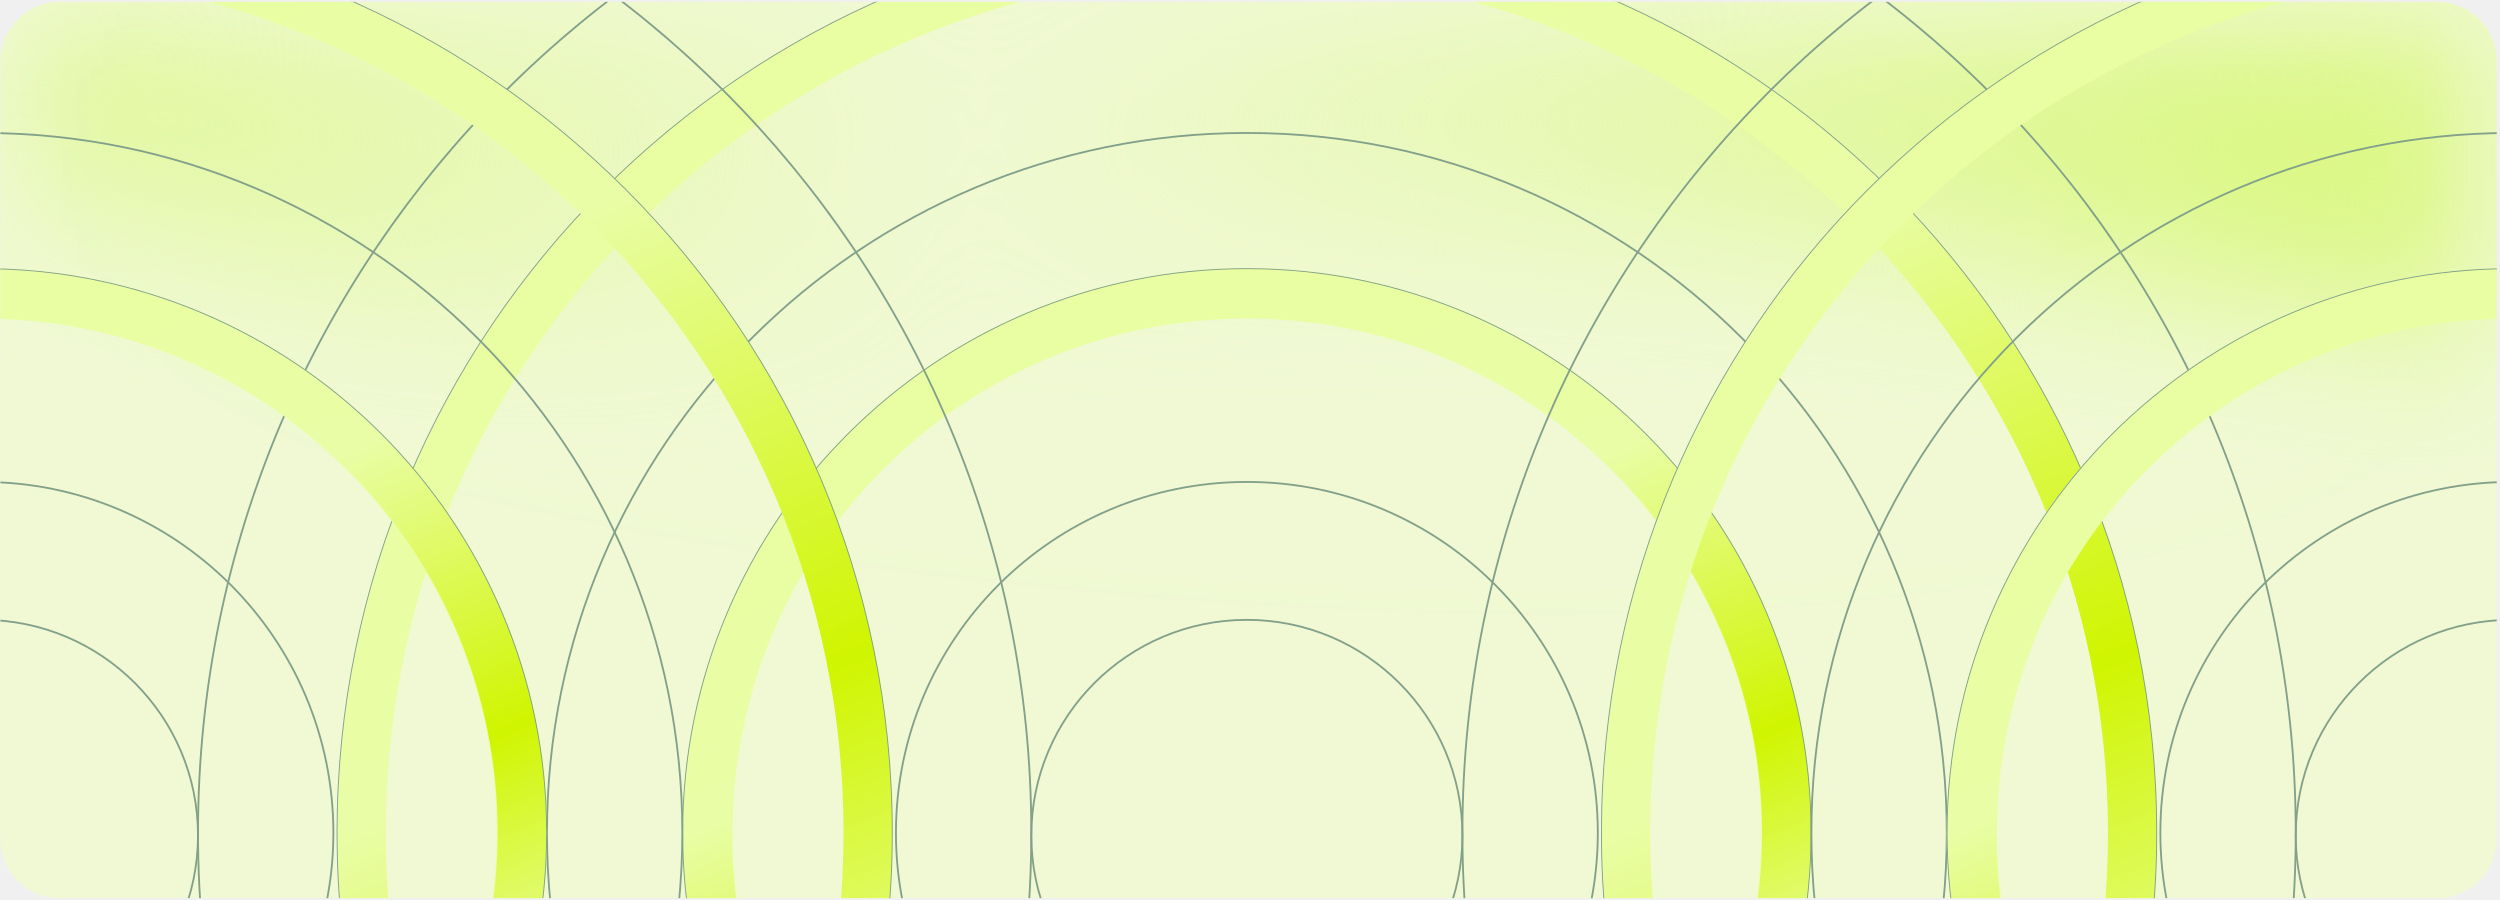
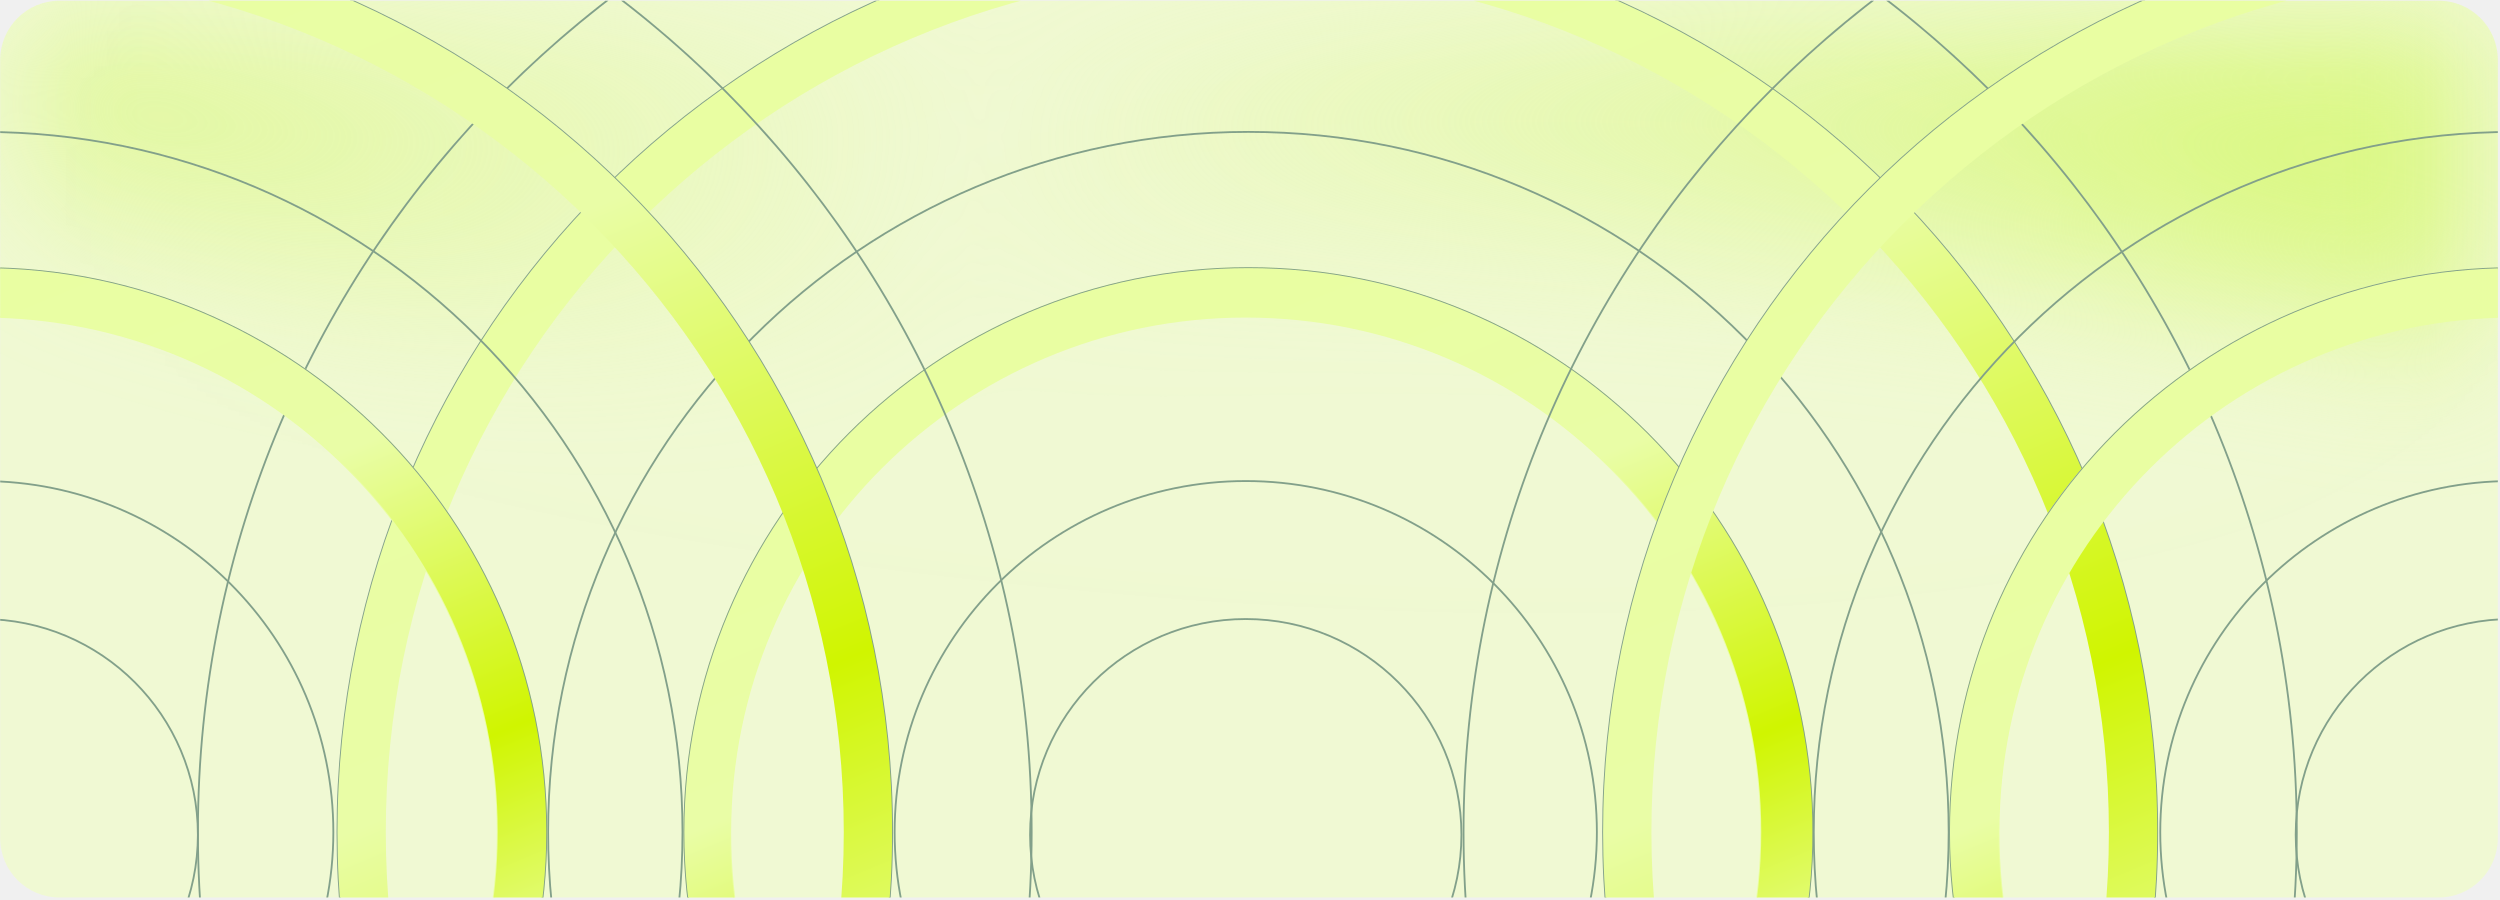
- <svg xmlns="http://www.w3.org/2000/svg" width="675" height="243" viewBox="0 0 675 243" fill="none">
+ <svg xmlns="http://www.w3.org/2000/svg" width="1065" height="383" viewBox="0 0 1065 383" fill="none">
  <g clip-path="url(#clip0_13332_2684)">
-     <rect x="0.106" y="0.501" width="674" height="242" rx="16" fill="#F0F9D3" />
+     <rect x="0.078" y="0.302" width="1064" height="382.03" rx="25.258" fill="#F0F9D3" />
    <g style="mix-blend-mode:multiply" filter="url(#filter0_f_13332_2684)">
-       <path d="M-374.293 -440.93C-322.842 -579.423 42.048 -571.76 440.714 -423.815C839.379 -275.869 1120.85 -43.666 1069.4 94.828C1017.95 233.321 587.879 1.961 254.394 77.714C-79.092 153.466 -425.744 -302.436 -374.293 -440.93Z" fill="url(#paint0_linear_13332_2684)" />
+       <path d="M-590.961 -696.572C-509.739 -915.203 66.289 -903.105 695.637 -669.553C1324.98 -436.001 1769.33 -69.437 1688.11 149.194C1606.88 367.825 927.958 2.592 401.506 122.178C-124.947 241.763 -672.183 -477.941 -590.961 -696.572Z" fill="url(#paint0_linear_13332_2684)" />
    </g>
    <g style="mix-blend-mode:hard-light" opacity="0.12" filter="url(#filter1_f_13332_2684)">
-       <path d="M783.739 -368.725C783.739 -593.932 542.808 -776.499 245.606 -776.499C-51.596 -776.499 -292.527 -593.932 -292.527 -368.725C-292.527 -143.519 -325.984 -33.04 245.606 39.046C817.195 111.133 783.739 -143.519 783.739 -368.725Z" fill="url(#paint1_radial_13332_2684)" />
+       <path d="M1236.7 -582.572C1236.7 -938.091 856.356 -1226.3 387.182 -1226.3C-81.992 -1226.3 -462.333 -938.091 -462.333 -582.572C-462.333 -227.054 -515.15 -52.648 387.182 61.15C1289.51 174.948 1236.7 -227.054 1236.7 -582.572Z" fill="url(#paint1_radial_13332_2684)" />
    </g>
-     <path d="M619.6 224.874C619.6 381.14 492.922 507.818 336.656 507.818V508.318C493.198 508.318 620.1 381.416 620.1 224.874H619.6ZM336.656 -58.07C492.922 -58.07 619.6 68.608 619.6 224.874H620.1C620.1 68.332 493.198 -58.57 336.656 -58.57V-58.07ZM53.712 224.874C53.712 68.608 180.39 -58.07 336.656 -58.07V-58.57C180.114 -58.57 53.212 68.332 53.212 224.874H53.712ZM336.656 507.818C180.39 507.818 53.712 381.14 53.712 224.874H53.212C53.212 381.416 180.114 508.318 336.656 508.318V507.818ZM581.939 224.874C581.939 360.34 472.122 470.156 336.656 470.156V470.656C472.398 470.656 582.439 360.616 582.439 224.874H581.939ZM336.656 -20.409C472.122 -20.409 581.939 89.408 581.939 224.874H582.439C582.439 89.132 472.398 -20.909 336.656 -20.909V-20.409ZM91.374 224.874C91.374 89.408 201.19 -20.409 336.656 -20.409V-20.909C200.914 -20.909 90.874 89.132 90.874 224.874H91.374ZM336.656 470.156C201.19 470.156 91.374 360.34 91.374 224.874H90.874C90.874 360.616 200.914 470.656 336.656 470.656V470.156Z" fill="#82A08A" />
-     <path fill-rule="evenodd" clip-rule="evenodd" d="M336.656 470.406C472.26 470.406 582.189 360.478 582.189 224.874C582.189 89.27 472.26 -20.659 336.656 -20.659C201.052 -20.659 91.124 89.27 91.124 224.874C91.124 360.478 201.052 470.406 336.656 470.406ZM336.656 457.366C465.058 457.366 569.148 353.276 569.148 224.874C569.148 96.472 465.058 -7.618 336.656 -7.618C208.254 -7.618 104.164 96.472 104.164 224.874C104.164 353.276 208.254 457.366 336.656 457.366Z" fill="url(#paint2_linear_13332_2684)" />
-     <circle cx="336.656" cy="224.874" r="152.214" stroke="#E9FEA2" stroke-width="0.5" />
-     <path d="M525.379 224.874C525.379 329.103 440.885 413.597 336.656 413.597V414.097C441.161 414.097 525.879 329.379 525.879 224.874H525.379ZM336.656 36.151C440.885 36.151 525.379 120.645 525.379 224.874H525.879C525.879 120.369 441.161 35.651 336.656 35.651V36.151ZM147.933 224.874C147.933 120.645 232.427 36.151 336.656 36.151V35.651C232.151 35.651 147.433 120.369 147.433 224.874H147.933ZM336.656 413.597C232.427 413.597 147.933 329.103 147.933 224.874H147.433C147.433 329.379 232.151 414.097 336.656 414.097V413.597ZM488.62 224.874C488.62 308.801 420.583 376.838 336.656 376.838V377.338C420.859 377.338 489.12 309.077 489.12 224.874H488.62ZM336.656 72.91C420.583 72.91 488.62 140.947 488.62 224.874H489.12C489.12 140.671 420.859 72.41 336.656 72.41V72.91ZM184.692 224.874C184.692 140.947 252.729 72.91 336.656 72.91V72.41C252.453 72.41 184.192 140.671 184.192 224.874H184.692ZM336.656 376.838C252.729 376.838 184.692 308.801 184.692 224.874H184.192C184.192 309.077 252.453 377.338 336.656 377.338V376.838Z" fill="#82A08A" />
-     <circle cx="336.656" cy="224.874" r="139.116" stroke="#E9FEA2" stroke-width="0.5" />
-     <path fill-rule="evenodd" clip-rule="evenodd" d="M336.656 377.088C420.721 377.088 488.87 308.939 488.87 224.874C488.87 140.809 420.721 72.66 336.656 72.66C252.591 72.66 184.442 140.809 184.442 224.874C184.442 308.939 252.591 377.088 336.656 377.088ZM336.656 363.99C413.487 363.99 475.772 301.705 475.772 224.874C475.772 148.042 413.487 85.758 336.656 85.758C259.824 85.758 197.54 148.042 197.54 224.874C197.54 301.705 259.824 363.99 336.656 363.99Z" fill="url(#paint3_linear_13332_2684)" />
-     <path d="M431.157 224.874C431.157 277.065 388.848 319.375 336.656 319.375V319.875C389.124 319.875 431.657 277.342 431.657 224.874H431.157ZM336.656 130.373C388.848 130.373 431.157 172.682 431.157 224.874H431.657C431.657 172.406 389.124 129.873 336.656 129.873V130.373ZM242.155 224.874C242.155 172.682 284.464 130.373 336.656 130.373V129.873C284.188 129.873 241.655 172.406 241.655 224.874H242.155ZM336.656 319.375C284.464 319.375 242.155 277.065 242.155 224.874H241.655C241.655 277.342 284.188 319.875 336.656 319.875V319.375ZM394.606 225.559C394.606 257.564 368.661 283.509 336.656 283.509V284.009C368.937 284.009 395.106 257.84 395.106 225.559H394.606ZM336.656 167.609C368.661 167.609 394.606 193.554 394.606 225.559H395.106C395.106 193.278 368.937 167.109 336.656 167.109V167.609ZM278.706 225.559C278.706 193.554 304.651 167.609 336.656 167.609V167.109C304.375 167.109 278.206 193.278 278.206 225.559H278.706ZM336.656 283.509C304.651 283.509 278.706 257.564 278.706 225.559H278.206C278.206 257.84 304.375 284.009 336.656 284.009V283.509Z" fill="#82A08A" />
-     <path d="M278.202 224.874C278.202 381.14 151.524 507.818 -4.742 507.818V508.318C151.8 508.318 278.702 381.416 278.702 224.874H278.202ZM-4.742 -58.07C151.524 -58.07 278.202 68.608 278.202 224.874H278.702C278.702 68.332 151.8 -58.57 -4.742 -58.57V-58.07ZM-287.686 224.874C-287.686 68.608 -161.008 -58.07 -4.742 -58.07V-58.57C-161.284 -58.57 -288.186 68.332 -288.186 224.874H-287.686ZM-4.742 507.818C-161.008 507.818 -287.686 381.14 -287.686 224.874H-288.186C-288.186 381.416 -161.284 508.318 -4.742 508.318V507.818ZM240.541 224.874C240.541 360.34 130.724 470.156 -4.742 470.156V470.656C131 470.656 241.041 360.616 241.041 224.874H240.541ZM-4.742 -20.409C130.724 -20.409 240.541 89.408 240.541 224.874H241.041C241.041 89.132 131 -20.909 -4.742 -20.909V-20.409ZM-250.025 224.874C-250.025 89.408 -140.208 -20.409 -4.742 -20.409V-20.909C-140.484 -20.909 -250.525 89.132 -250.525 224.874H-250.025ZM-4.742 470.156C-140.208 470.156 -250.025 360.34 -250.025 224.874H-250.525C-250.525 360.616 -140.484 470.656 -4.742 470.656V470.156Z" fill="#82A08A" />
-     <path fill-rule="evenodd" clip-rule="evenodd" d="M-4.742 470.406C130.862 470.406 240.79 360.478 240.79 224.874C240.79 89.27 130.862 -20.659 -4.742 -20.659C-140.346 -20.659 -250.275 89.27 -250.275 224.874C-250.275 360.478 -140.346 470.406 -4.742 470.406ZM-4.742 457.366C123.66 457.366 227.75 353.276 227.75 224.874C227.75 96.472 123.66 -7.618 -4.742 -7.618C-133.144 -7.618 -237.234 96.472 -237.234 224.874C-237.234 353.276 -133.144 457.366 -4.742 457.366Z" fill="url(#paint4_linear_13332_2684)" />
-     <circle cx="-4.742" cy="224.874" r="152.214" stroke="#E9FEA2" stroke-width="0.5" />
-     <path d="M183.98 224.874C183.98 329.103 99.487 413.597 -4.742 413.597V414.097C99.763 414.097 184.48 329.379 184.48 224.874H183.98ZM-4.742 36.151C99.487 36.151 183.98 120.645 183.98 224.874H184.48C184.48 120.369 99.763 35.651 -4.742 35.651V36.151ZM-193.465 224.874C-193.465 120.645 -108.971 36.151 -4.742 36.151V35.651C-109.247 35.651 -193.965 120.369 -193.965 224.874H-193.465ZM-4.742 413.597C-108.971 413.597 -193.465 329.103 -193.465 224.874H-193.965C-193.965 329.379 -109.247 414.097 -4.742 414.097V413.597ZM147.221 224.874C147.221 308.801 79.185 376.838 -4.742 376.838V377.338C79.461 377.338 147.721 309.077 147.721 224.874H147.221ZM-4.742 72.91C79.185 72.91 147.221 140.947 147.221 224.874H147.721C147.721 140.671 79.461 72.41 -4.742 72.41V72.91ZM-156.706 224.874C-156.706 140.947 -88.669 72.91 -4.742 72.91V72.41C-88.945 72.41 -157.206 140.671 -157.206 224.874H-156.706ZM-4.742 376.838C-88.669 376.838 -156.706 308.801 -156.706 224.874H-157.206C-157.206 309.077 -88.945 377.338 -4.742 377.338V376.838Z" fill="#82A08A" />
-     <circle cx="-4.742" cy="224.874" r="139.116" stroke="#E9FEA2" stroke-width="0.5" />
-     <path fill-rule="evenodd" clip-rule="evenodd" d="M-4.742 377.088C79.323 377.088 147.471 308.939 147.471 224.874C147.471 140.809 79.323 72.66 -4.742 72.66C-88.807 72.66 -156.956 140.809 -156.956 224.874C-156.956 308.939 -88.807 377.088 -4.742 377.088ZM-4.742 363.99C72.089 363.99 134.373 301.705 134.373 224.874C134.373 148.042 72.089 85.758 -4.742 85.758C-81.574 85.758 -143.858 148.042 -143.858 224.874C-143.858 301.705 -81.574 363.99 -4.742 363.99Z" fill="url(#paint5_linear_13332_2684)" />
-     <path d="M89.759 224.874C89.759 277.065 47.449 319.375 -4.742 319.375V319.875C47.725 319.875 90.259 277.342 90.259 224.874H89.759ZM-4.742 130.373C47.449 130.373 89.759 172.682 89.759 224.874H90.259C90.259 172.406 47.725 129.873 -4.742 129.873V130.373ZM-99.243 224.874C-99.243 172.682 -56.934 130.373 -4.742 130.373V129.873C-57.21 129.873 -99.743 172.406 -99.743 224.874H-99.243ZM-4.742 319.375C-56.934 319.375 -99.243 277.065 -99.243 224.874H-99.743C-99.743 277.342 -57.21 319.875 -4.742 319.875V319.375ZM53.208 225.559C53.208 257.564 27.263 283.509 -4.742 283.509V284.009C27.539 284.009 53.708 257.84 53.708 225.559H53.208ZM-4.742 167.609C27.263 167.609 53.208 193.554 53.208 225.559H53.708C53.708 193.278 27.539 167.109 -4.742 167.109V167.609ZM-62.692 225.559C-62.692 193.554 -36.747 167.609 -4.742 167.609V167.109C-37.023 167.109 -63.192 193.278 -63.192 225.559H-62.692ZM-4.742 283.509C-36.747 283.509 -62.692 257.564 -62.692 225.559H-63.192C-63.192 257.84 -37.023 284.009 -4.742 284.009V283.509Z" fill="#82A08A" />
-     <path d="M960.991 224.874C960.991 381.14 834.313 507.818 678.047 507.818V508.318C834.589 508.318 961.491 381.416 961.491 224.874H960.991ZM678.047 -58.07C834.313 -58.07 960.991 68.608 960.991 224.874H961.491C961.491 68.332 834.589 -58.57 678.047 -58.57V-58.07ZM395.103 224.874C395.103 68.608 521.781 -58.07 678.047 -58.07V-58.57C521.505 -58.57 394.603 68.332 394.603 224.874H395.103ZM678.047 507.818C521.781 507.818 395.103 381.14 395.103 224.874H394.603C394.603 381.416 521.505 508.318 678.047 508.318V507.818ZM923.33 224.874C923.33 360.34 813.513 470.156 678.047 470.156V470.656C813.789 470.656 923.83 360.616 923.83 224.874H923.33ZM678.047 -20.409C813.513 -20.409 923.33 89.408 923.33 224.874H923.83C923.83 89.132 813.789 -20.909 678.047 -20.909V-20.409ZM432.765 224.874C432.765 89.408 542.581 -20.409 678.047 -20.409V-20.909C542.305 -20.909 432.265 89.132 432.265 224.874H432.765ZM678.047 470.156C542.581 470.156 432.765 360.34 432.765 224.874H432.265C432.265 360.616 542.305 470.656 678.047 470.656V470.156Z" fill="#82A08A" />
-     <path fill-rule="evenodd" clip-rule="evenodd" d="M678.047 470.406C813.651 470.406 923.58 360.478 923.58 224.874C923.58 89.27 813.651 -20.659 678.047 -20.659C542.443 -20.659 432.515 89.27 432.515 224.874C432.515 360.478 542.443 470.406 678.047 470.406ZM678.047 457.366C806.449 457.366 910.539 353.276 910.539 224.874C910.539 96.472 806.449 -7.618 678.047 -7.618C549.645 -7.618 445.555 96.472 445.555 224.874C445.555 353.276 549.645 457.366 678.047 457.366Z" fill="url(#paint6_linear_13332_2684)" />
-     <circle cx="678.047" cy="224.874" r="152.214" stroke="#E9FEA2" stroke-width="0.5" />
-     <path d="M866.77 224.874C866.77 329.103 782.276 413.597 678.047 413.597V414.097C782.552 414.097 867.27 329.379 867.27 224.874H866.77ZM678.047 36.151C782.276 36.151 866.77 120.645 866.77 224.874H867.27C867.27 120.369 782.552 35.651 678.047 35.651V36.151ZM489.324 224.874C489.324 120.645 573.818 36.151 678.047 36.151V35.651C573.542 35.651 488.824 120.369 488.824 224.874H489.324ZM678.047 413.597C573.818 413.597 489.324 329.103 489.324 224.874H488.824C488.824 329.379 573.542 414.097 678.047 414.097V413.597ZM830.011 224.874C830.011 308.801 761.974 376.838 678.047 376.838V377.338C762.25 377.338 830.511 309.077 830.511 224.874H830.011ZM678.047 72.91C761.974 72.91 830.011 140.947 830.011 224.874H830.511C830.511 140.671 762.25 72.41 678.047 72.41V72.91ZM526.083 224.874C526.083 140.947 594.12 72.91 678.047 72.91V72.41C593.844 72.41 525.583 140.671 525.583 224.874H526.083ZM678.047 376.838C594.12 376.838 526.083 308.801 526.083 224.874H525.583C525.583 309.077 593.844 377.338 678.047 377.338V376.838Z" fill="#82A08A" />
-     <circle cx="678.047" cy="224.874" r="139.116" stroke="#E9FEA2" stroke-width="0.5" />
-     <path fill-rule="evenodd" clip-rule="evenodd" d="M678.047 377.088C762.112 377.088 830.261 308.939 830.261 224.874C830.261 140.809 762.112 72.66 678.047 72.66C593.982 72.66 525.833 140.809 525.833 224.874C525.833 308.939 593.982 377.088 678.047 377.088ZM678.047 363.99C754.878 363.99 817.163 301.705 817.163 224.874C817.163 148.042 754.878 85.758 678.047 85.758C601.216 85.758 538.931 148.042 538.931 224.874C538.931 301.705 601.216 363.99 678.047 363.99Z" fill="url(#paint7_linear_13332_2684)" />
-     <path d="M772.548 224.874C772.548 277.065 730.239 319.375 678.047 319.375V319.875C730.515 319.875 773.048 277.342 773.048 224.874H772.548ZM678.047 130.373C730.239 130.373 772.548 172.682 772.548 224.874H773.048C773.048 172.406 730.515 129.873 678.047 129.873V130.373ZM583.546 224.874C583.546 172.682 625.856 130.373 678.047 130.373V129.873C625.579 129.873 583.046 172.406 583.046 224.874H583.546ZM678.047 319.375C625.856 319.375 583.546 277.065 583.546 224.874H583.046C583.046 277.342 625.579 319.875 678.047 319.875V319.375ZM735.997 225.559C735.997 257.564 710.052 283.509 678.047 283.509V284.009C710.328 284.009 736.497 257.84 736.497 225.559H735.997ZM678.047 167.609C710.052 167.609 735.997 193.554 735.997 225.559H736.497C736.497 193.278 710.328 167.109 678.047 167.109V167.609ZM620.097 225.559C620.097 193.554 646.042 167.609 678.047 167.609V167.109C645.766 167.109 619.597 193.278 619.597 225.559H620.097ZM678.047 283.509C646.042 283.509 620.097 257.564 620.097 225.559H619.597C619.597 257.84 645.766 284.009 678.047 284.009V283.509Z" fill="#82A08A" />
+     <path d="M978.033 354.504C978.033 601.191 778.054 801.17 531.368 801.17V801.959C778.49 801.959 978.822 601.627 978.822 354.504H978.033ZM531.368 -92.161C778.054 -92.161 978.033 107.818 978.033 354.504H978.822C978.822 107.382 778.49 -92.951 531.368 -92.951V-92.161ZM84.702 354.504C84.702 107.818 284.681 -92.161 531.368 -92.161V-92.951C284.245 -92.951 83.913 107.382 83.913 354.504H84.702ZM531.368 801.17C284.681 801.17 84.702 601.191 84.702 354.504H83.913C83.913 601.627 284.245 801.959 531.368 801.959V801.17ZM918.58 354.504C918.58 568.355 745.219 741.716 531.368 741.716V742.505C745.655 742.505 919.369 568.791 919.369 354.504H918.58ZM531.368 -32.708C745.219 -32.708 918.58 140.653 918.58 354.504H919.369C919.369 140.217 745.655 -33.497 531.368 -33.497V-32.708ZM144.156 354.504C144.156 140.653 317.517 -32.708 531.368 -32.708V-33.497C317.081 -33.497 143.367 140.217 143.367 354.504H144.156ZM531.368 741.716C317.517 741.716 144.156 568.355 144.156 354.504H143.367C143.367 568.791 317.081 742.505 531.368 742.505V741.716Z" fill="#82A08A" />
+     <path fill-rule="evenodd" clip-rule="evenodd" d="M531.368 742.11C745.437 742.11 918.974 568.573 918.974 354.504C918.974 140.435 745.437 -33.102 531.368 -33.102C317.299 -33.102 143.762 140.435 143.762 354.504C143.762 568.573 317.299 742.11 531.368 742.11ZM531.368 721.524C734.067 721.524 898.388 557.203 898.388 354.504C898.388 151.804 734.067 -12.516 531.368 -12.516C328.668 -12.516 164.348 151.804 164.348 354.504C164.348 557.203 328.668 721.524 531.368 721.524Z" fill="url(#paint2_linear_13332_2684)" />
+     <circle cx="531.819" cy="354.504" r="240.29" stroke="#E9FEA2" stroke-width="0.789" />
+     <path d="M829.743 354.504C829.743 519.043 696.358 652.428 531.819 652.428V653.218C696.794 653.218 830.532 519.479 830.532 354.504H829.743ZM531.819 56.58C696.358 56.58 829.743 189.965 829.743 354.504H830.532C830.532 189.529 696.794 55.791 531.819 55.791V56.58ZM233.895 354.504C233.895 189.965 367.28 56.58 531.819 56.58V55.791C366.844 55.791 233.105 189.529 233.105 354.504H233.895ZM531.819 652.428C367.28 652.428 233.895 519.043 233.895 354.504H233.105C233.105 519.479 366.844 653.218 531.819 653.218V652.428ZM771.714 354.504C771.714 486.995 664.309 594.399 531.819 594.399V595.189C664.745 595.189 772.503 487.43 772.503 354.504H771.714ZM531.819 114.609C664.309 114.609 771.714 222.014 771.714 354.504H772.503C772.503 221.578 664.745 113.82 531.819 113.82V114.609ZM291.924 354.504C291.924 222.014 399.328 114.609 531.819 114.609V113.82C398.892 113.82 291.134 221.578 291.134 354.504H291.924ZM531.819 594.399C399.328 594.399 291.924 486.995 291.924 354.504H291.134C291.134 487.43 398.892 595.189 531.819 595.189V594.399Z" fill="#82A08A" />
+     <circle cx="530.691" cy="354.504" r="219.613" stroke="#E9FEA2" stroke-width="0.789" />
+     <path fill-rule="evenodd" clip-rule="evenodd" d="M531.819 594.794C664.527 594.794 772.109 487.213 772.109 354.504C772.109 221.796 664.527 114.214 531.819 114.214C399.11 114.214 291.529 221.796 291.529 354.504C291.529 487.213 399.11 594.794 531.819 594.794ZM530.691 574.117C651.98 574.117 750.304 475.793 750.304 354.504C750.304 233.215 651.98 134.891 530.691 134.891C409.402 134.891 311.078 233.215 311.078 354.504C311.078 475.793 409.402 574.117 530.691 574.117Z" fill="url(#paint3_linear_13332_2684)" />
+     <path d="M679.874 354.504C679.874 436.895 613.083 503.687 530.691 503.687V504.476C613.519 504.476 680.664 437.331 680.664 354.504H679.874ZM530.691 205.321C613.083 205.321 679.874 272.113 679.874 354.504H680.664C680.664 271.677 613.519 204.532 530.691 204.532V205.321ZM381.508 354.504C381.508 272.113 448.3 205.321 530.691 205.321V204.532C447.864 204.532 380.719 271.677 380.719 354.504H381.508ZM530.691 503.687C448.3 503.687 381.508 436.895 381.508 354.504H380.719C380.719 437.331 447.864 504.476 530.691 504.476V503.687ZM622.173 355.586C622.173 406.11 581.215 447.068 530.691 447.068V447.858C581.651 447.858 622.963 406.546 622.963 355.586H622.173ZM530.691 264.104C581.215 264.104 622.173 305.062 622.173 355.586H622.963C622.963 304.626 581.651 263.315 530.691 263.315V264.104ZM439.209 355.586C439.209 305.062 480.167 264.104 530.691 264.104V263.315C479.731 263.315 438.42 304.626 438.42 355.586H439.209ZM530.691 447.068C480.167 447.068 439.209 406.11 439.209 355.586H438.42C438.42 406.546 479.731 447.858 530.691 447.858V447.068Z" fill="#82A08A" />
+     <path d="M439.09 354.504C439.09 601.191 239.111 801.17 -7.575 801.17V801.959C239.547 801.959 439.879 601.627 439.879 354.504H439.09ZM-7.575 -92.161C239.111 -92.161 439.09 107.818 439.09 354.504H439.879C439.879 107.382 239.547 -92.951 -7.575 -92.951V-92.161ZM-454.241 354.504C-454.241 107.818 -254.262 -92.161 -7.575 -92.161V-92.951C-254.698 -92.951 -455.03 107.382 -455.03 354.504H-454.241ZM-7.575 801.17C-254.262 801.17 -454.241 601.191 -454.241 354.504H-455.03C-455.03 601.627 -254.698 801.959 -7.575 801.959V801.17ZM379.637 354.504C379.637 568.355 206.276 741.716 -7.575 741.716V742.505C206.712 742.505 380.426 568.791 380.426 354.504H379.637ZM-7.575 -32.708C206.276 -32.708 379.637 140.653 379.637 354.504H380.426C380.426 140.217 206.712 -33.497 -7.575 -33.497V-32.708ZM-394.787 354.504C-394.787 140.653 -221.426 -32.708 -7.575 -32.708V-33.497C-221.862 -33.497 -395.576 140.217 -395.576 354.504H-394.787ZM-7.575 741.716C-221.426 741.716 -394.787 568.355 -394.787 354.504H-395.576C-395.576 568.791 -221.862 742.505 -7.575 742.505V741.716Z" fill="#82A08A" />
+     <path fill-rule="evenodd" clip-rule="evenodd" d="M-7.575 742.11C206.494 742.11 380.031 568.573 380.031 354.504C380.031 140.435 206.494 -33.102 -7.575 -33.102C-221.644 -33.102 -395.181 140.435 -395.181 354.504C-395.181 568.573 -221.644 742.11 -7.575 742.11ZM-7.575 721.524C195.124 721.524 359.445 557.203 359.445 354.504C359.445 151.804 195.124 -12.516 -7.575 -12.516C-210.275 -12.516 -374.595 151.804 -374.595 354.504C-374.595 557.203 -210.275 721.524 -7.575 721.524Z" fill="url(#paint4_linear_13332_2684)" />
+     <circle cx="-7.575" cy="354.504" r="240.29" stroke="#E9FEA2" stroke-width="0.789" />
+     <path d="M290.349 354.504C290.349 519.043 156.964 652.428 -7.575 652.428V653.218C157.4 653.218 291.138 519.479 291.138 354.504H290.349ZM-7.575 56.58C156.964 56.58 290.349 189.965 290.349 354.504H291.138C291.138 189.529 157.4 55.791 -7.575 55.791V56.58ZM-305.499 354.504C-305.499 189.965 -172.114 56.58 -7.575 56.58V55.791C-172.55 55.791 -306.289 189.529 -306.289 354.504H-305.499ZM-7.575 652.428C-172.114 652.428 -305.499 519.043 -305.499 354.504H-306.289C-306.289 519.479 -172.55 653.218 -7.575 653.218V652.428ZM232.32 354.504C232.32 486.995 124.915 594.399 -7.575 594.399V595.189C125.351 595.189 233.109 487.43 233.109 354.504H232.32ZM-7.575 114.609C124.915 114.609 232.32 222.014 232.32 354.504H233.109C233.109 221.578 125.351 113.82 -7.575 113.82V114.609ZM-247.47 354.504C-247.47 222.014 -140.066 114.609 -7.575 114.609V113.82C-140.502 113.82 -248.26 221.578 -248.26 354.504H-247.47ZM-7.575 594.399C-140.066 594.399 -247.47 486.995 -247.47 354.504H-248.26C-248.26 487.43 -140.502 595.189 -7.575 595.189V594.399Z" fill="#82A08A" />
+     <circle cx="-7.575" cy="354.504" r="219.613" stroke="#E9FEA2" stroke-width="0.789" />
+     <path fill-rule="evenodd" clip-rule="evenodd" d="M-7.575 594.794C125.133 594.794 232.715 487.213 232.715 354.504C232.715 221.796 125.133 114.214 -7.575 114.214C-140.284 114.214 -247.865 221.796 -247.865 354.504C-247.865 487.213 -140.284 594.794 -7.575 594.794ZM-7.575 574.117C113.713 574.117 212.037 475.793 212.037 354.504C212.037 233.215 113.713 134.891 -7.575 134.891C-128.864 134.891 -227.188 233.215 -227.188 354.504C-227.188 475.793 -128.864 574.117 -7.575 574.117Z" fill="url(#paint5_linear_13332_2684)" />
+     <path d="M141.608 354.504C141.608 436.895 74.816 503.687 -7.575 503.687V504.476C75.252 504.476 142.397 437.331 142.397 354.504H141.608ZM-7.575 205.321C74.816 205.321 141.608 272.113 141.608 354.504H142.397C142.397 271.677 75.252 204.532 -7.575 204.532V205.321ZM-156.758 354.504C-156.758 272.113 -89.967 205.321 -7.575 205.321V204.532C-90.403 204.532 -157.547 271.677 -157.547 354.504H-156.758ZM-7.575 503.687C-89.967 503.687 -156.758 436.895 -156.758 354.504H-157.547C-157.547 437.331 -90.403 504.476 -7.575 504.476V503.687ZM83.906 355.586C83.906 406.11 42.949 447.068 -7.576 447.068V447.858C43.385 447.858 84.696 406.546 84.696 355.586H83.906ZM-7.576 264.104C42.949 264.104 83.906 305.062 83.906 355.586H84.696C84.696 304.626 43.385 263.315 -7.576 263.315V264.104ZM-99.058 355.586C-99.058 305.062 -58.1 264.104 -7.576 264.104V263.315C-58.536 263.315 -99.847 304.626 -99.847 355.586H-99.058ZM-7.576 447.068C-58.1 447.068 -99.058 406.11 -99.058 355.586H-99.847C-99.847 406.546 -58.536 447.858 -7.576 447.858V447.068Z" fill="#82A08A" />
+     <path d="M1517.19 354.504C1517.19 601.191 1317.21 801.17 1070.53 801.17V801.959C1317.65 801.959 1517.98 601.627 1517.98 354.504H1517.19ZM1070.53 -92.161C1317.21 -92.161 1517.19 107.818 1517.19 354.504H1517.98C1517.98 107.382 1317.65 -92.951 1070.53 -92.951V-92.161ZM623.86 354.504C623.86 107.818 823.839 -92.161 1070.53 -92.161V-92.951C823.403 -92.951 623.07 107.382 623.07 354.504H623.86ZM1070.53 801.17C823.839 801.17 623.86 601.191 623.86 354.504H623.07C623.07 601.627 823.403 801.959 1070.53 801.959V801.17ZM1457.74 354.504C1457.74 568.355 1284.38 741.716 1070.53 741.716V742.505C1284.81 742.505 1458.53 568.791 1458.53 354.504H1457.74ZM1070.53 -32.708C1284.38 -32.708 1457.74 140.653 1457.74 354.504H1458.53C1458.53 140.217 1284.81 -33.497 1070.53 -33.497V-32.708ZM683.314 354.504C683.314 140.653 856.674 -32.708 1070.53 -32.708V-33.497C856.238 -33.497 682.524 140.217 682.524 354.504H683.314ZM1070.53 741.716C856.674 741.716 683.314 568.355 683.314 354.504H682.524C682.524 568.791 856.238 742.505 1070.53 742.505V741.716Z" fill="#82A08A" />
+     <path fill-rule="evenodd" clip-rule="evenodd" d="M1070.53 742.11C1284.59 742.11 1458.13 568.573 1458.13 354.504C1458.13 140.435 1284.59 -33.102 1070.53 -33.102C856.456 -33.102 682.919 140.435 682.919 354.504C682.919 568.573 856.456 742.11 1070.53 742.11ZM1070.53 721.524C1273.22 721.524 1437.55 557.203 1437.55 354.504C1437.55 151.804 1273.22 -12.516 1070.53 -12.516C867.826 -12.516 703.505 151.804 703.505 354.504C703.505 557.203 867.826 721.524 1070.53 721.524Z" fill="url(#paint6_linear_13332_2684)" />
+     <circle cx="1070.98" cy="354.504" r="240.29" stroke="#E9FEA2" stroke-width="0.789" />
+     <path d="M1368.9 354.504C1368.9 519.043 1235.52 652.428 1070.98 652.428V653.218C1235.95 653.218 1369.69 519.479 1369.69 354.504H1368.9ZM1070.98 56.58C1235.52 56.58 1368.9 189.965 1368.9 354.504H1369.69C1369.69 189.529 1235.95 55.791 1070.98 55.791V56.58ZM773.052 354.504C773.052 189.965 906.437 56.58 1070.98 56.58V55.791C906.001 55.791 772.263 189.529 772.263 354.504H773.052ZM1070.98 652.428C906.437 652.428 773.052 519.043 773.052 354.504H772.263C772.263 519.479 906.001 653.218 1070.98 653.218V652.428ZM1310.87 354.504C1310.87 486.995 1203.47 594.399 1070.98 594.399V595.189C1203.9 595.189 1311.66 487.43 1311.66 354.504H1310.87ZM1070.98 114.609C1203.47 114.609 1310.87 222.014 1310.87 354.504H1311.66C1311.66 221.578 1203.9 113.82 1070.98 113.82V114.609ZM831.081 354.504C831.081 222.014 938.486 114.609 1070.98 114.609V113.82C938.05 113.82 830.292 221.578 830.292 354.504H831.081ZM1070.98 594.399C938.486 594.399 831.081 486.995 831.081 354.504H830.292C830.292 487.43 938.05 595.189 1070.98 595.189V594.399Z" fill="#82A08A" />
+     <circle cx="1070.98" cy="354.504" r="219.613" stroke="#E9FEA2" stroke-width="0.789" />
+     <path fill-rule="evenodd" clip-rule="evenodd" d="M1070.98 594.794C1203.68 594.794 1311.27 487.213 1311.27 354.504C1311.27 221.796 1203.68 114.214 1070.98 114.214C938.268 114.214 830.687 221.796 830.687 354.504C830.687 487.213 938.268 594.794 1070.98 594.794ZM1070.98 574.117C1192.26 574.117 1290.59 475.793 1290.59 354.504C1290.59 233.215 1192.26 134.891 1070.98 134.891C949.687 134.891 851.363 233.215 851.363 354.504C851.363 475.793 949.687 574.117 1070.98 574.117Z" fill="url(#paint7_linear_13332_2684)" />
+     <path d="M1219.03 354.504C1219.03 436.895 1152.24 503.687 1069.85 503.687V504.476C1152.68 504.476 1219.82 437.331 1219.82 354.504H1219.03ZM1069.85 205.321C1152.24 205.321 1219.03 272.113 1219.03 354.504H1219.82C1219.82 271.677 1152.68 204.532 1069.85 204.532V205.321ZM920.666 354.504C920.666 272.113 987.457 205.321 1069.85 205.321V204.532C987.021 204.532 919.877 271.677 919.877 354.504H920.666ZM1069.85 503.687C987.457 503.687 920.666 436.895 920.666 354.504H919.877C919.877 437.331 987.021 504.476 1069.85 504.476V503.687ZM1161.33 355.586C1161.33 406.11 1120.37 447.068 1069.85 447.068V447.858C1120.81 447.858 1162.12 406.546 1162.12 355.586H1161.33ZM1069.85 264.104C1120.37 264.104 1161.33 305.062 1161.33 355.586H1162.12C1162.12 304.626 1120.81 263.315 1069.85 263.315V264.104ZM978.367 355.586C978.367 305.062 1019.32 264.104 1069.85 264.104V263.315C1018.89 263.315 977.577 304.626 977.577 355.586H978.367ZM1069.85 447.068C1019.32 447.068 978.367 406.11 978.367 355.586H977.577C977.577 406.546 1018.89 447.858 1069.85 447.858V447.068Z" fill="#82A08A" />
  </g>
  <defs>
-     <filter id="filter0_f_13332_2684" x="-419.397" y="-579.988" width="1534.87" height="759.979" filterUnits="userSpaceOnUse" color-interpolation-filters="sRGB">
+     <filter id="filter0_f_13332_2684" x="-662.164" y="-916.094" width="2422.99" height="1199.73" filterUnits="userSpaceOnUse" color-interpolation-filters="sRGB">
      <feFlood flood-opacity="0" result="BackgroundImageFix" />
      <feBlend mode="normal" in="SourceGraphic" in2="BackgroundImageFix" result="shape" />
-       <feGaussianBlur stdDeviation="20" result="effect1_foregroundBlur_13332_2684" />
+       <feGaussianBlur stdDeviation="31.573" result="effect1_foregroundBlur_13332_2684" />
    </filter>
-     <filter id="filter1_f_13332_2684" x="-412.894" y="-896.499" width="1317" height="1068" filterUnits="userSpaceOnUse" color-interpolation-filters="sRGB">
+     <filter id="filter1_f_13332_2684" x="-652.349" y="-1415.73" width="2079.06" height="1685.98" filterUnits="userSpaceOnUse" color-interpolation-filters="sRGB">
      <feFlood flood-opacity="0" result="BackgroundImageFix" />
      <feBlend mode="normal" in="SourceGraphic" in2="BackgroundImageFix" result="shape" />
-       <feGaussianBlur stdDeviation="60" result="effect1_foregroundBlur_13332_2684" />
+       <feGaussianBlur stdDeviation="94.718" result="effect1_foregroundBlur_13332_2684" />
    </filter>
-     <linearGradient id="paint0_linear_13332_2684" x1="607.865" y1="13.493" x2="-63.225" y2="-52.247" gradientUnits="userSpaceOnUse">
+     <linearGradient id="paint0_linear_13332_2684" x1="959.508" y1="20.797" x2="-99.898" y2="-82.984" gradientUnits="userSpaceOnUse">
      <stop stop-color="#E9FEA2" />
      <stop offset="0.505" stop-color="#E9FDA6" stop-opacity="0" />
      <stop offset="1" stop-color="#E9FEA2" />
    </linearGradient>
-     <radialGradient id="paint1_radial_13332_2684" cx="0" cy="0" r="1" gradientUnits="userSpaceOnUse" gradientTransform="translate(246.227 -291.261) rotate(-90.0732) scale(485.237 640.362)">
+     <radialGradient id="paint1_radial_13332_2684" cx="0" cy="0" r="1" gradientUnits="userSpaceOnUse" gradientTransform="translate(388.162 -460.285) rotate(-90.0732) scale(766.013 1010.9)">
      <stop stop-color="#93C8E7" />
      <stop offset="0.906" stop-color="#E9FDA6" />
    </radialGradient>
-     <linearGradient id="paint2_linear_13332_2684" x1="196.05" y1="45.791" x2="382.25" y2="495.482" gradientUnits="userSpaceOnUse">
+     <linearGradient id="paint2_linear_13332_2684" x1="309.402" y1="71.798" x2="603.344" y2="781.696" gradientUnits="userSpaceOnUse">
      <stop stop-color="#E9FEA2" />
      <stop offset="0.26" stop-color="#E9FDA6" />
      <stop offset="0.545" stop-color="#D0F500" />
      <stop offset="0.77" stop-color="#E9FEA2" />
      <stop offset="1" stop-color="#D6FF4A" />
    </linearGradient>
-     <linearGradient id="paint3_linear_13332_2684" x1="249.49" y1="113.855" x2="364.921" y2="392.633" gradientUnits="userSpaceOnUse">
+     <linearGradient id="paint3_linear_13332_2684" x1="394.215" y1="179.245" x2="576.439" y2="619.334" gradientUnits="userSpaceOnUse">
      <stop stop-color="#E9FEA2" />
      <stop offset="0.26" stop-color="#E9FDA6" />
      <stop offset="0.545" stop-color="#D0F500" />
      <stop offset="0.77" stop-color="#E9FEA2" />
      <stop offset="1" stop-color="#D6FF4A" />
    </linearGradient>
-     <linearGradient id="paint4_linear_13332_2684" x1="-145.348" y1="45.791" x2="40.852" y2="495.482" gradientUnits="userSpaceOnUse">
+     <linearGradient id="paint4_linear_13332_2684" x1="-229.541" y1="71.798" x2="64.401" y2="781.696" gradientUnits="userSpaceOnUse">
      <stop stop-color="#E9FEA2" />
      <stop offset="0.26" stop-color="#E9FDA6" />
      <stop offset="0.545" stop-color="#D0F500" />
      <stop offset="0.77" stop-color="#E9FEA2" />
      <stop offset="1" stop-color="#D6FF4A" />
    </linearGradient>
-     <linearGradient id="paint5_linear_13332_2684" x1="-91.908" y1="113.855" x2="23.523" y2="392.633" gradientUnits="userSpaceOnUse">
+     <linearGradient id="paint5_linear_13332_2684" x1="-145.179" y1="179.245" x2="37.045" y2="619.334" gradientUnits="userSpaceOnUse">
      <stop stop-color="#E9FEA2" />
      <stop offset="0.26" stop-color="#E9FDA6" />
      <stop offset="0.545" stop-color="#D0F500" />
      <stop offset="0.77" stop-color="#E9FEA2" />
      <stop offset="1" stop-color="#D6FF4A" />
    </linearGradient>
-     <linearGradient id="paint6_linear_13332_2684" x1="537.441" y1="45.791" x2="723.641" y2="495.482" gradientUnits="userSpaceOnUse">
+     <linearGradient id="paint6_linear_13332_2684" x1="848.56" y1="71.798" x2="1142.5" y2="781.696" gradientUnits="userSpaceOnUse">
      <stop stop-color="#E9FEA2" />
      <stop offset="0.26" stop-color="#E9FDA6" />
      <stop offset="0.545" stop-color="#D0F500" />
      <stop offset="0.77" stop-color="#E9FEA2" />
      <stop offset="1" stop-color="#D6FF4A" />
    </linearGradient>
-     <linearGradient id="paint7_linear_13332_2684" x1="590.881" y1="113.855" x2="706.312" y2="392.633" gradientUnits="userSpaceOnUse">
+     <linearGradient id="paint7_linear_13332_2684" x1="933.373" y1="179.245" x2="1115.6" y2="619.334" gradientUnits="userSpaceOnUse">
      <stop stop-color="#E9FEA2" />
      <stop offset="0.26" stop-color="#E9FDA6" />
      <stop offset="0.545" stop-color="#D0F500" />
      <stop offset="0.77" stop-color="#E9FEA2" />
      <stop offset="1" stop-color="#D6FF4A" />
    </linearGradient>
    <clipPath id="clip0_13332_2684">
-       <rect x="0.106" y="0.501" width="674" height="242" rx="16" fill="white" />
+       <rect x="0.078" y="0.302" width="1064" height="382.03" rx="25.258" fill="white" />
    </clipPath>
  </defs>
</svg>
